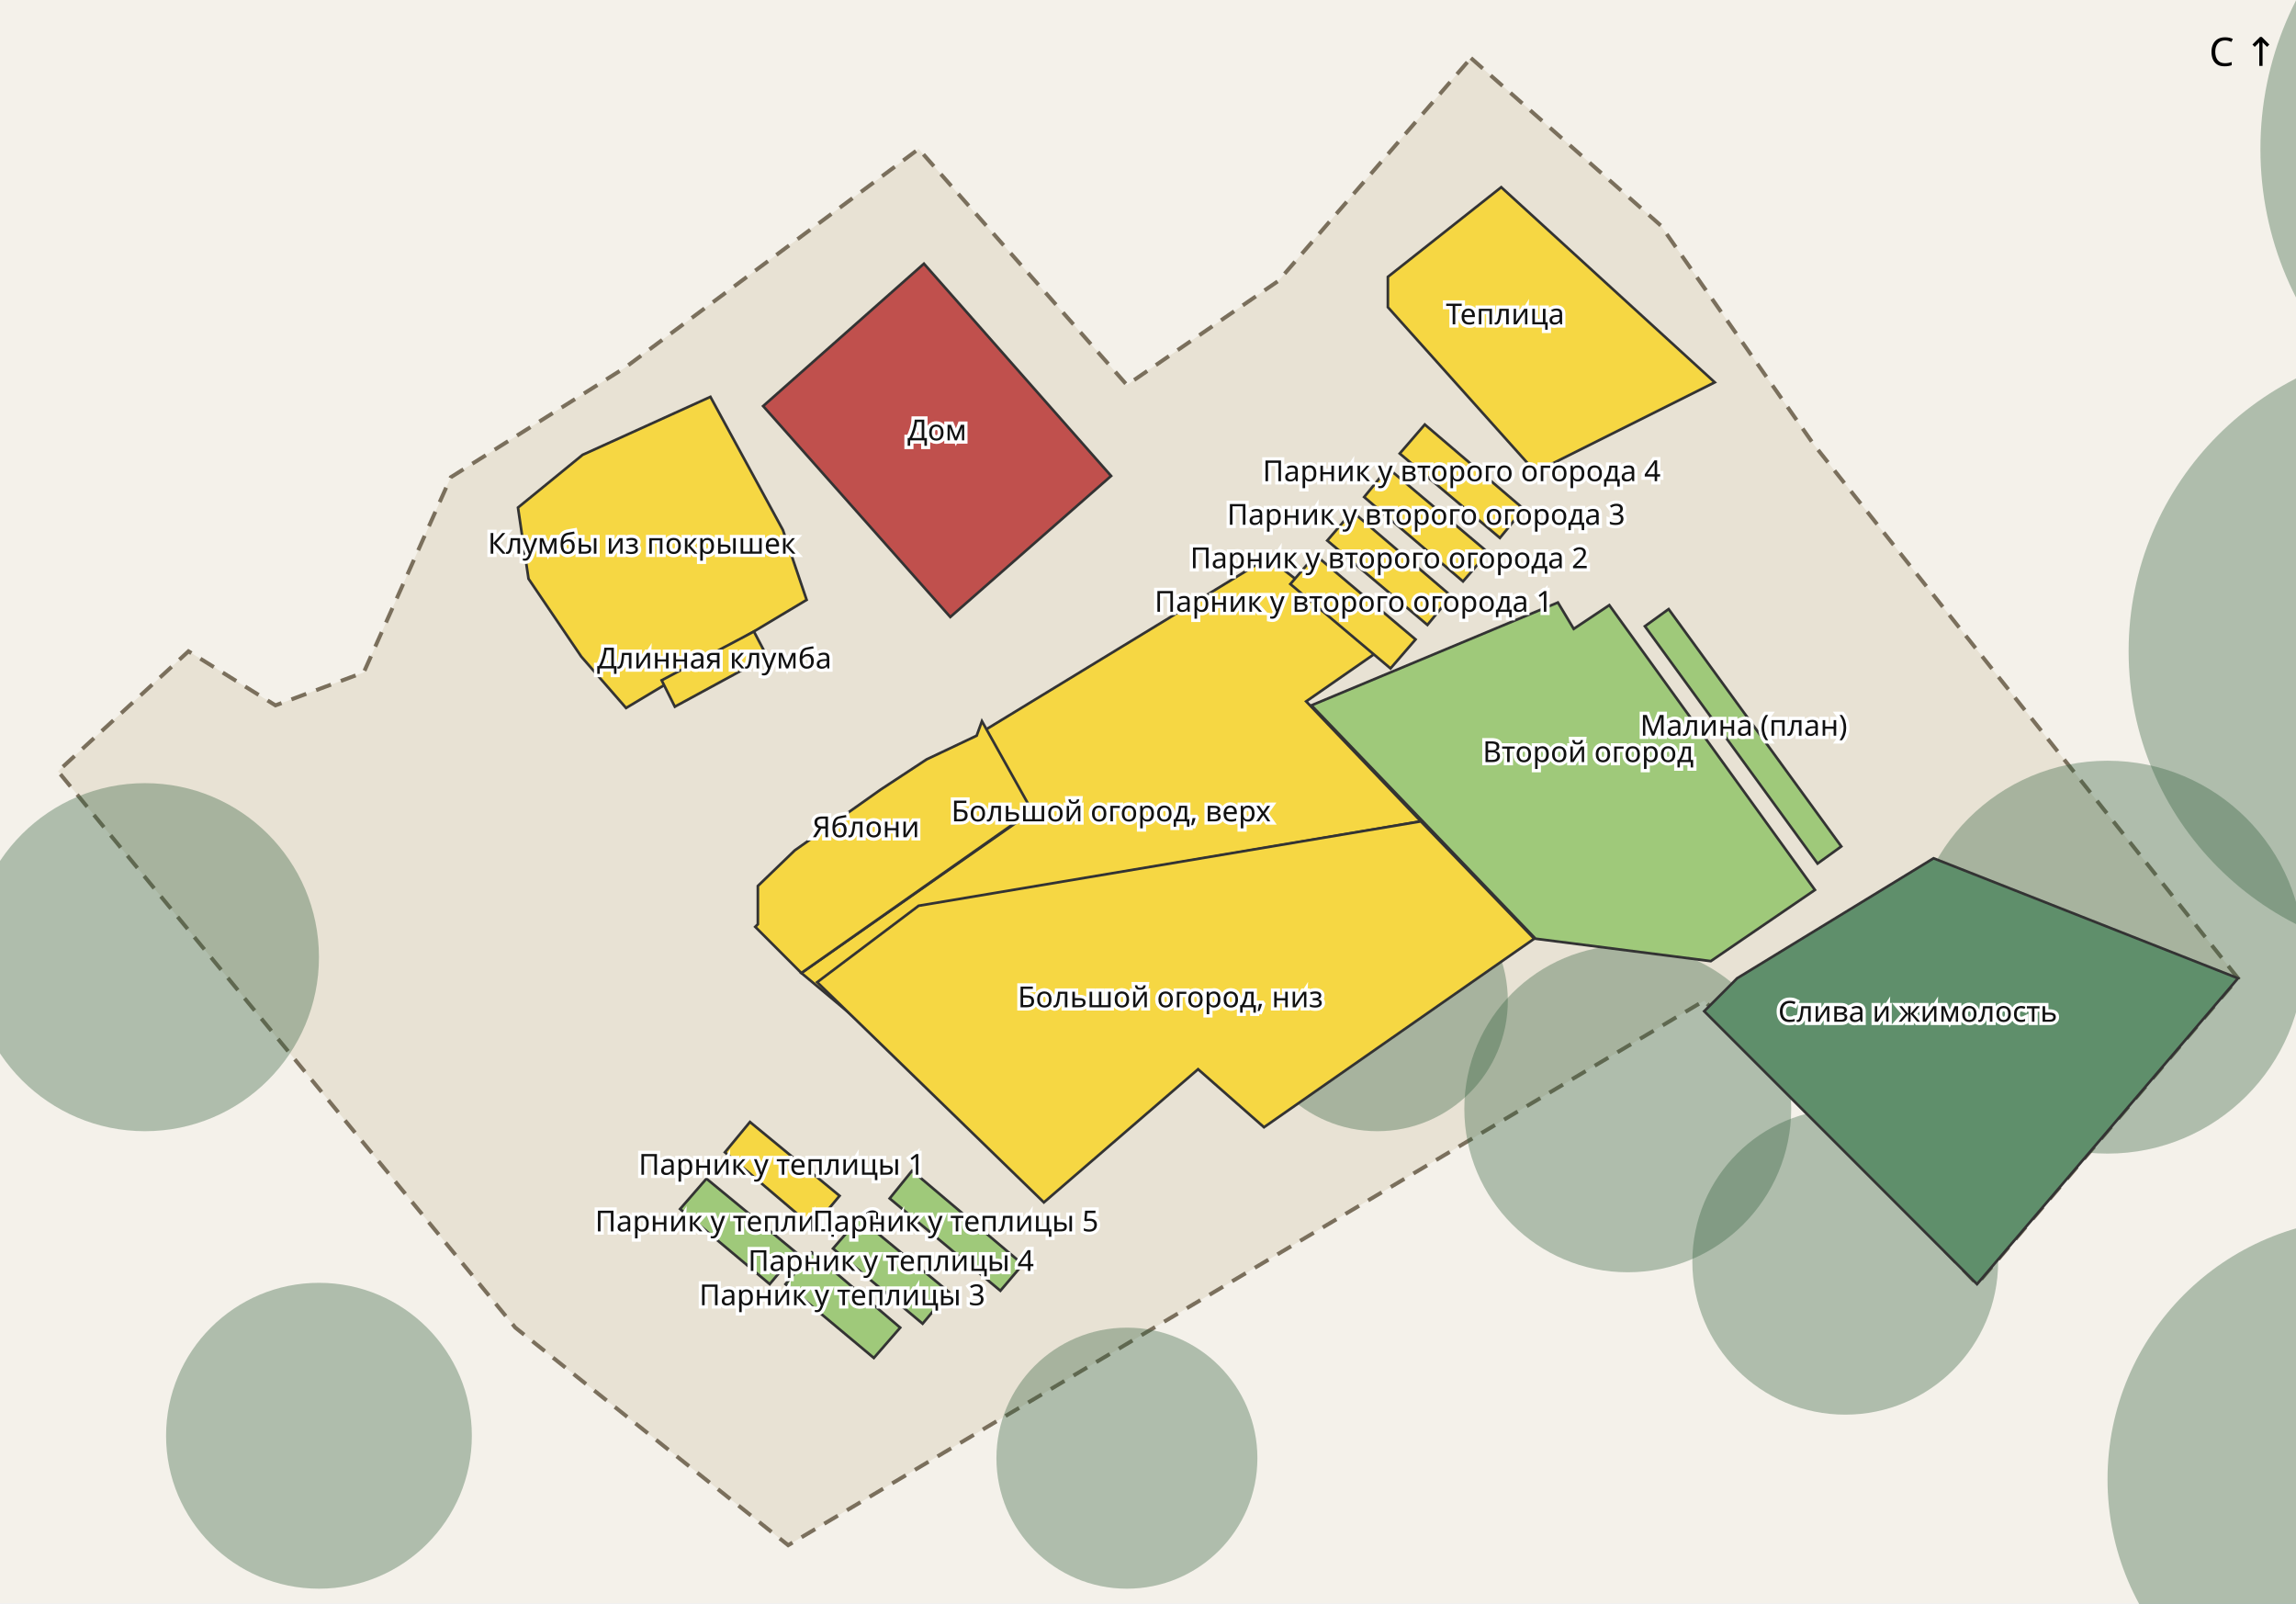
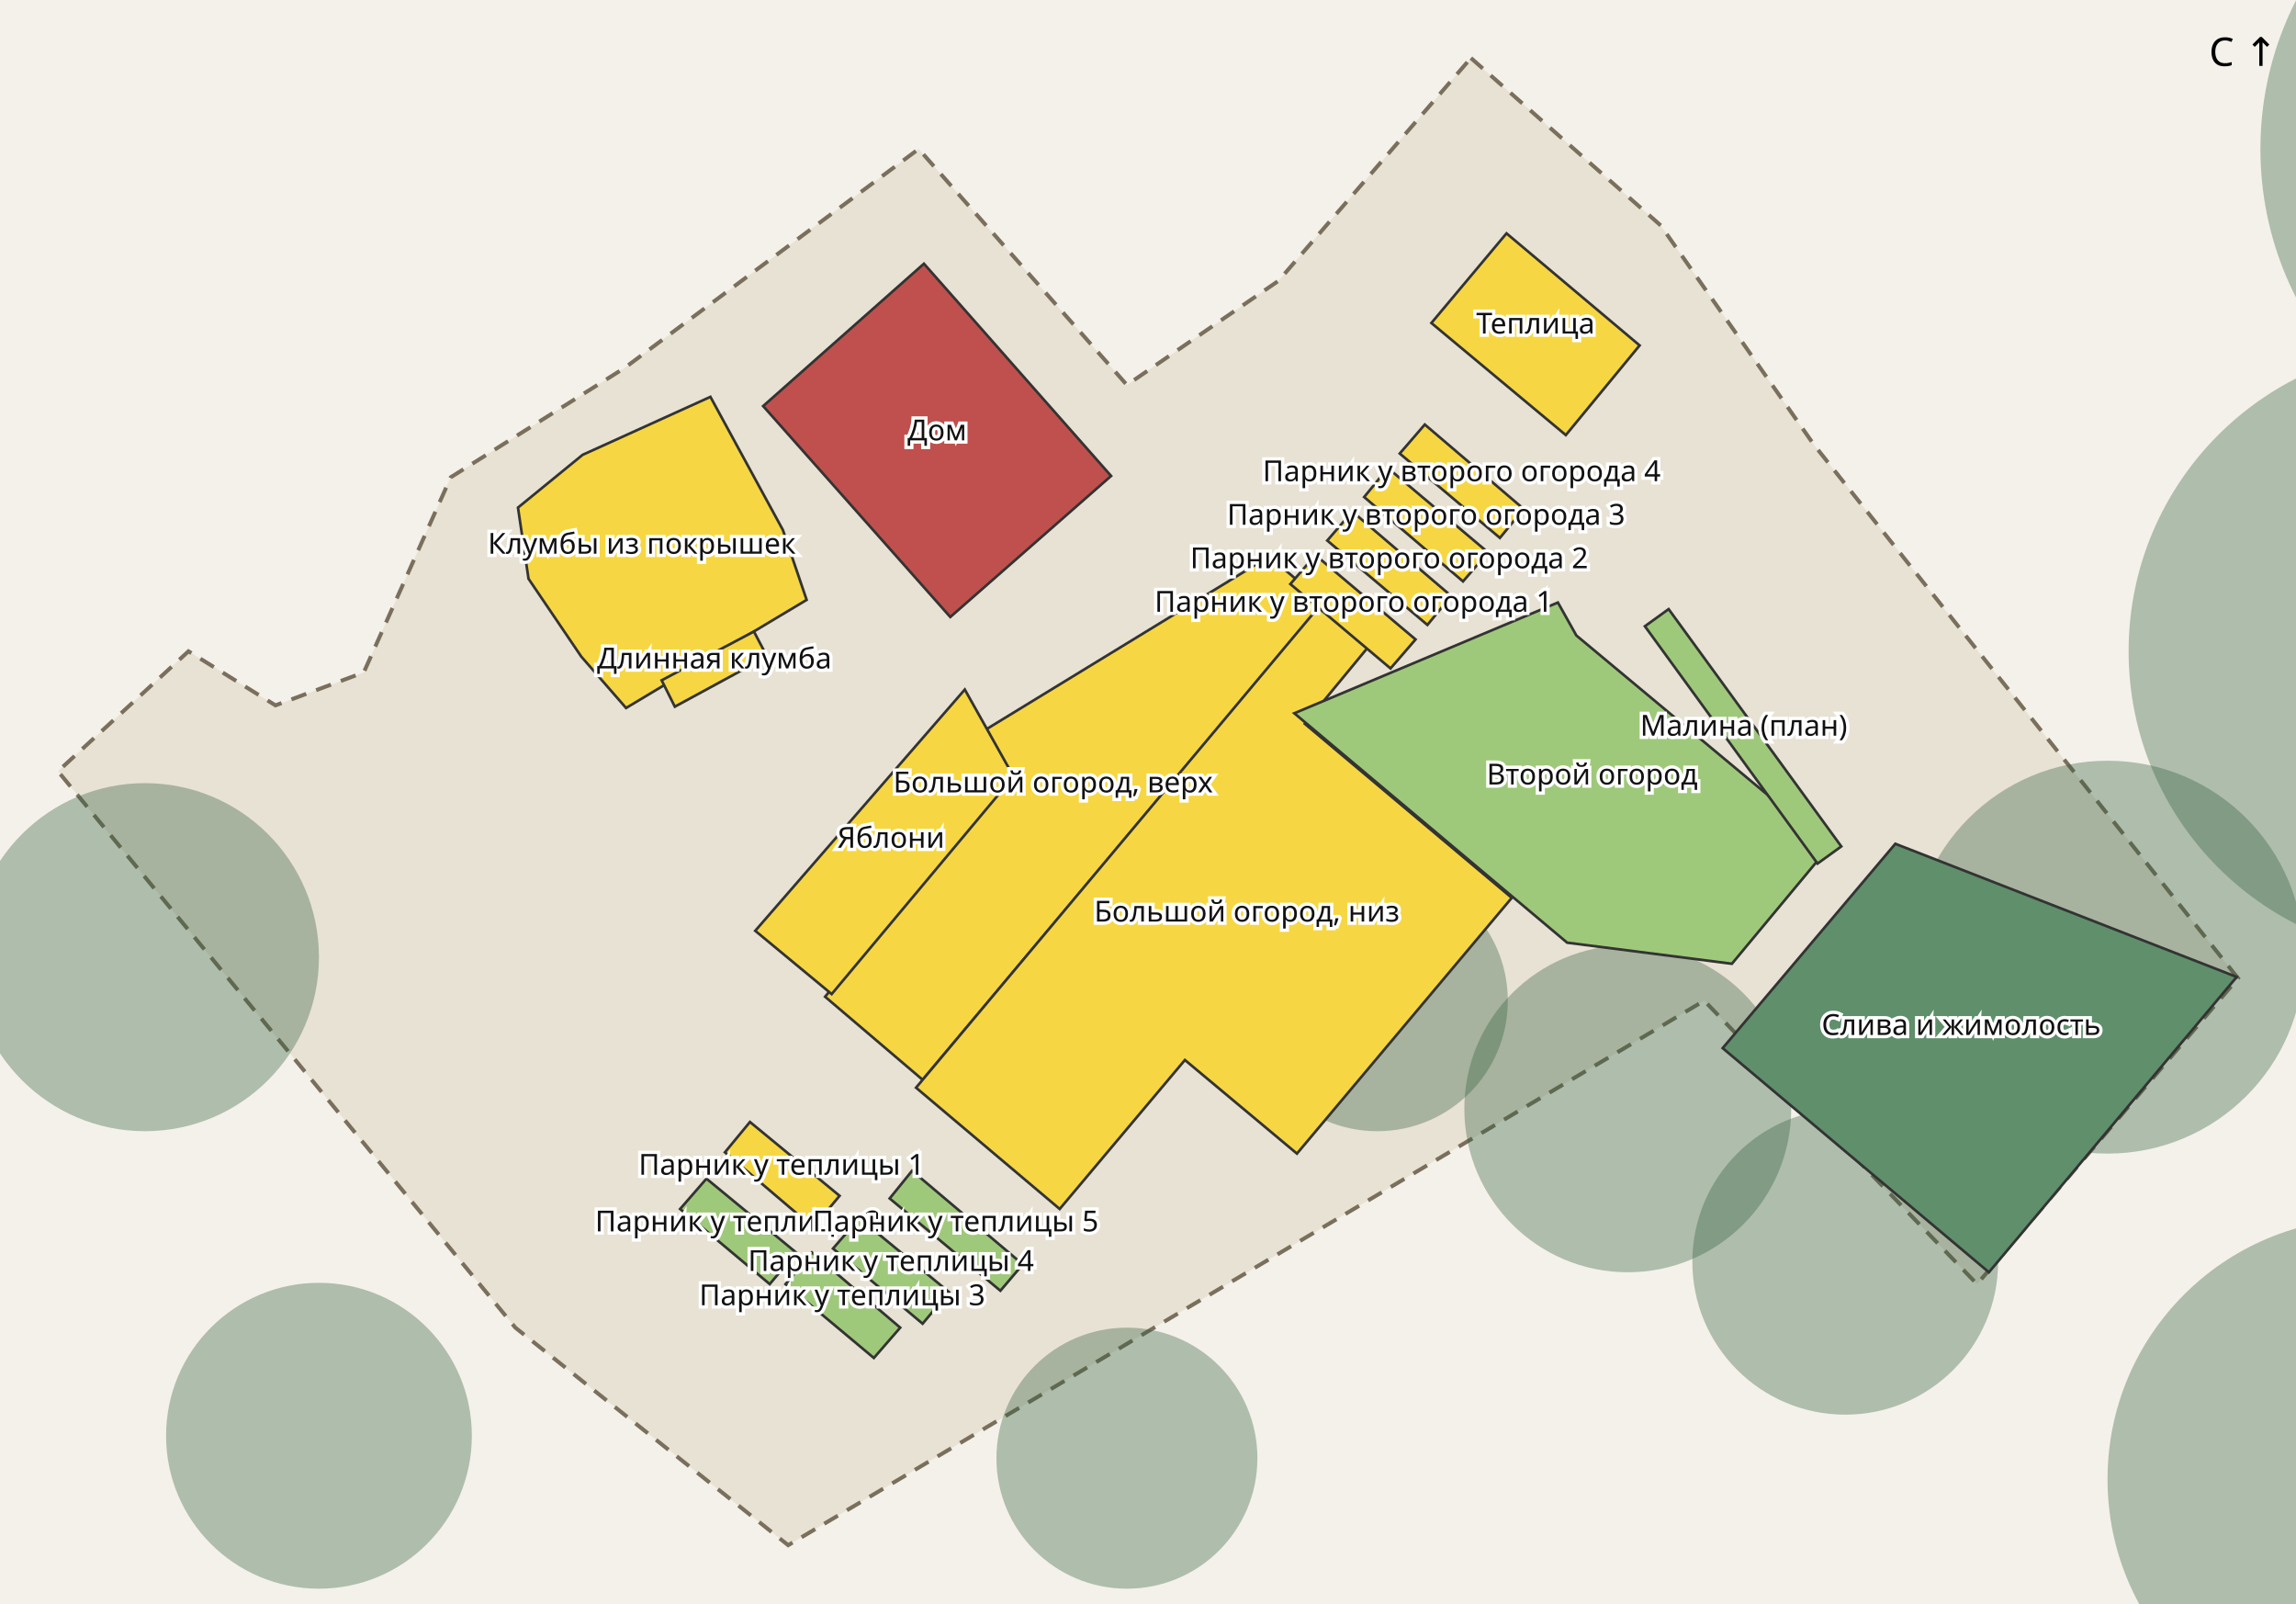
<svg xmlns="http://www.w3.org/2000/svg" viewBox="0 0 1742 1216" font-family="sans-serif">
  <rect width="1742" height="1216" fill="#f4f1ea" />
  <polygon points="1116,44 1260,171 1376,337 1698,742 1500,974 1293,759 598,1172 391,1007 44,585 143,494 209,535 276,510 342,362 474,279 697,113 855,292 970,213" fill="#e8e2d4" stroke="#7a6f5c" stroke-width="3" stroke-dasharray="12 8" />
  <circle cx="1045" cy="759" r="99" fill="#2f5d3a" opacity="0.35" />
  <circle cx="1235" cy="841" r="124" fill="#2f5d3a" opacity="0.35" />
  <circle cx="1400" cy="957" r="116" fill="#2f5d3a" opacity="0.35" />
  <circle cx="1599" cy="726" r="149" fill="#2f5d3a" opacity="0.35" />
  <circle cx="1847" cy="494" r="232" fill="#2f5d3a" opacity="0.35" />
  <circle cx="2046" cy="858" r="265" fill="#2f5d3a" opacity="0.35" />
  <circle cx="1797" cy="1122" r="198" fill="#2f5d3a" opacity="0.35" />
  <circle cx="855" cy="1106" r="99" fill="#2f5d3a" opacity="0.35" />
  <circle cx="1963" cy="113" r="248" fill="#2f5d3a" opacity="0.35" />
  <circle cx="110" cy="726" r="132" fill="#2f5d3a" opacity="0.35" />
  <circle cx="242" cy="1089" r="116" fill="#2f5d3a" opacity="0.35" />
  <polygon points="579,308 701,200 843,361 721,468" fill="#c0504d" stroke="#333" stroke-width="2" />
  <polygon points="393,385 401,439 441,498 475,537 612,455 594,402 539,301 442,345" fill="#f6d743" stroke="#333" stroke-width="2" />
  <polygon points="582,498 572,479 502,516 512,536" fill="#f6d743" stroke="#333" stroke-width="2" />
  <polygon points="617,931 637,907 569,851 550,874" fill="#f6d743" stroke="#333" stroke-width="2" />
  <polygon points="584,974 604,950 536,894 516,917" fill="#9fc97a" stroke="#333" stroke-width="2" />
  <polygon points="663,1030 683,1007 616,950 596,974" fill="#9fc97a" stroke="#333" stroke-width="2" />
  <polygon points="700,1004 720,980 652,924 632,947" fill="#9fc97a" stroke="#333" stroke-width="2" />
  <polygon points="759,979 776,959 692,888 675,909" fill="#9fc97a" stroke="#333" stroke-width="2" />
-   <polygon points="608,738 771,624 742,557 962,423 1050,491 991,532 1078,623 819,667 820,671 763,730 675,794" fill="#f6d743" stroke="#333" stroke-width="2" />
-   <polygon points="697,687 1078,623 1164,712 959,855 909,811 792,912 620,745" fill="#f6d743" stroke="#333" stroke-width="2" />
-   <polygon points="608,738 573,703 575,701 575,672 603,645 668,599 703,576 741,558 745,547 783,615" fill="#f6d743" stroke="#333" stroke-width="2" />
-   <polygon points="995,535 1182,457 1194,477 1221,459 1377,675 1298,729 1165,712" fill="#9fc97a" stroke="#333" stroke-width="2" />
+   <polygon points="626,756 759,597 742,557 963,422 1004,457 700,819" fill="#f6d743" stroke="#333" stroke-width="2" />
+   <polygon points="1005,455 1042,486 990,549 1147,681 984,875 899,804 804,917 695,825" fill="#f6d743" stroke="#333" stroke-width="2" />
+   <polygon points="631,754 573,706 732,523 769,589" fill="#f6d743" stroke="#333" stroke-width="2" />
+   <polygon points="982,541 1182,457 1196,482 1388,642 1314,731 1189,715" fill="#9fc97a" stroke="#333" stroke-width="2" />
  <polygon points="1055,507 1074,485 998,421 979,443" fill="#f6d743" stroke="#333" stroke-width="2" />
  <polygon points="1083,474 1101,452 1026,388 1007,410" fill="#f6d743" stroke="#333" stroke-width="2" />
  <polygon points="1110,441 1129,419 1053,355 1035,377" fill="#f6d743" stroke="#333" stroke-width="2" />
  <polygon points="1138,408 1156,386 1081,322 1062,344" fill="#f6d743" stroke="#333" stroke-width="2" />
  <polygon points="1379,655 1397,642 1266,462 1248,475" fill="#9fc97a" stroke="#333" stroke-width="2" />
-   <polygon points="1318,742 1467,651 1698,742 1500,974 1293,767" fill="#5f8f6b" stroke="#333" stroke-width="2" />
-   <polygon points="1053,210 1139,142 1301,290 1165,358 1053,233" fill="#f6d743" stroke="#333" stroke-width="2" />
+   <polygon points="1307,795 1438,640 1697,741 1509,965" fill="#5f8f6b" stroke="#333" stroke-width="2" />
+   <polygon points="1188,330 1244,262 1143,177 1086,245" fill="#f6d743" stroke="#333" stroke-width="2" />
  <text x="711" y="334" font-size="22" text-anchor="middle" fill="#111" stroke="#fff" stroke-width="5" paint-order="stroke">Дом</text>
  <text x="487" y="420" font-size="22" text-anchor="middle" fill="#111" stroke="#fff" stroke-width="5" paint-order="stroke">Клумбы из покрышек</text>
  <text x="542" y="507" font-size="22" text-anchor="middle" fill="#111" stroke="#fff" stroke-width="5" paint-order="stroke">Длинная клумба</text>
  <text x="593" y="891" font-size="22" text-anchor="middle" fill="#111" stroke="#fff" stroke-width="5" paint-order="stroke">Парник у теплицы 1</text>
  <text x="560" y="934" font-size="22" text-anchor="middle" fill="#111" stroke="#fff" stroke-width="5" paint-order="stroke">Парник у теплицы 2</text>
  <text x="639" y="990" font-size="22" text-anchor="middle" fill="#111" stroke="#fff" stroke-width="5" paint-order="stroke">Парник у теплицы 3</text>
  <text x="676" y="964" font-size="22" text-anchor="middle" fill="#111" stroke="#fff" stroke-width="5" paint-order="stroke">Парник у теплицы 4</text>
  <text x="725" y="934" font-size="22" text-anchor="middle" fill="#111" stroke="#fff" stroke-width="5" paint-order="stroke">Парник у теплицы 5</text>
-   <text x="843" y="623" font-size="22" text-anchor="middle" fill="#111" stroke="#fff" stroke-width="5" paint-order="stroke">Большой огород, верх</text>
-   <text x="888" y="764" font-size="22" text-anchor="middle" fill="#111" stroke="#fff" stroke-width="5" paint-order="stroke">Большой огород, низ</text>
-   <text x="657" y="635" font-size="22" text-anchor="middle" fill="#111" stroke="#fff" stroke-width="5" paint-order="stroke">Яблони</text>
-   <text x="1205" y="578" font-size="22" text-anchor="middle" fill="#111" stroke="#fff" stroke-width="5" paint-order="stroke">Второй огород</text>
+   <text x="799" y="601" font-size="22" text-anchor="middle" fill="#111" stroke="#fff" stroke-width="5" paint-order="stroke">Большой огород, верх</text>
+   <text x="946" y="699" font-size="22" text-anchor="middle" fill="#111" stroke="#fff" stroke-width="5" paint-order="stroke">Большой огород, низ</text>
+   <text x="676" y="643" font-size="22" text-anchor="middle" fill="#111" stroke="#fff" stroke-width="5" paint-order="stroke">Яблони</text>
+   <text x="1208" y="595" font-size="22" text-anchor="middle" fill="#111" stroke="#fff" stroke-width="5" paint-order="stroke">Второй огород</text>
  <text x="1027" y="464" font-size="22" text-anchor="middle" fill="#111" stroke="#fff" stroke-width="5" paint-order="stroke">Парник у второго огорода 1</text>
  <text x="1054" y="431" font-size="22" text-anchor="middle" fill="#111" stroke="#fff" stroke-width="5" paint-order="stroke">Парник у второго огорода 2</text>
  <text x="1082" y="398" font-size="22" text-anchor="middle" fill="#111" stroke="#fff" stroke-width="5" paint-order="stroke">Парник у второго огорода 3</text>
  <text x="1109" y="365" font-size="22" text-anchor="middle" fill="#111" stroke="#fff" stroke-width="5" paint-order="stroke">Парник у второго огорода 4</text>
  <text x="1323" y="558" font-size="22" text-anchor="middle" fill="#111" stroke="#fff" stroke-width="5" paint-order="stroke">Малина (план)</text>
-   <text x="1455" y="775" font-size="22" text-anchor="middle" fill="#111" stroke="#fff" stroke-width="5" paint-order="stroke">Слива и жимолость</text>
-   <text x="1142" y="246" font-size="22" text-anchor="middle" fill="#111" stroke="#fff" stroke-width="5" paint-order="stroke">Теплица</text>
+   <text x="1488" y="785" font-size="22" text-anchor="middle" fill="#111" stroke="#fff" stroke-width="5" paint-order="stroke">Слива и жимолость</text>
+   <text x="1165" y="253" font-size="22" text-anchor="middle" fill="#111" stroke="#fff" stroke-width="5" paint-order="stroke">Теплица</text>
  <text x="1702" y="50" font-size="30" text-anchor="middle">С ↑</text>
</svg>
